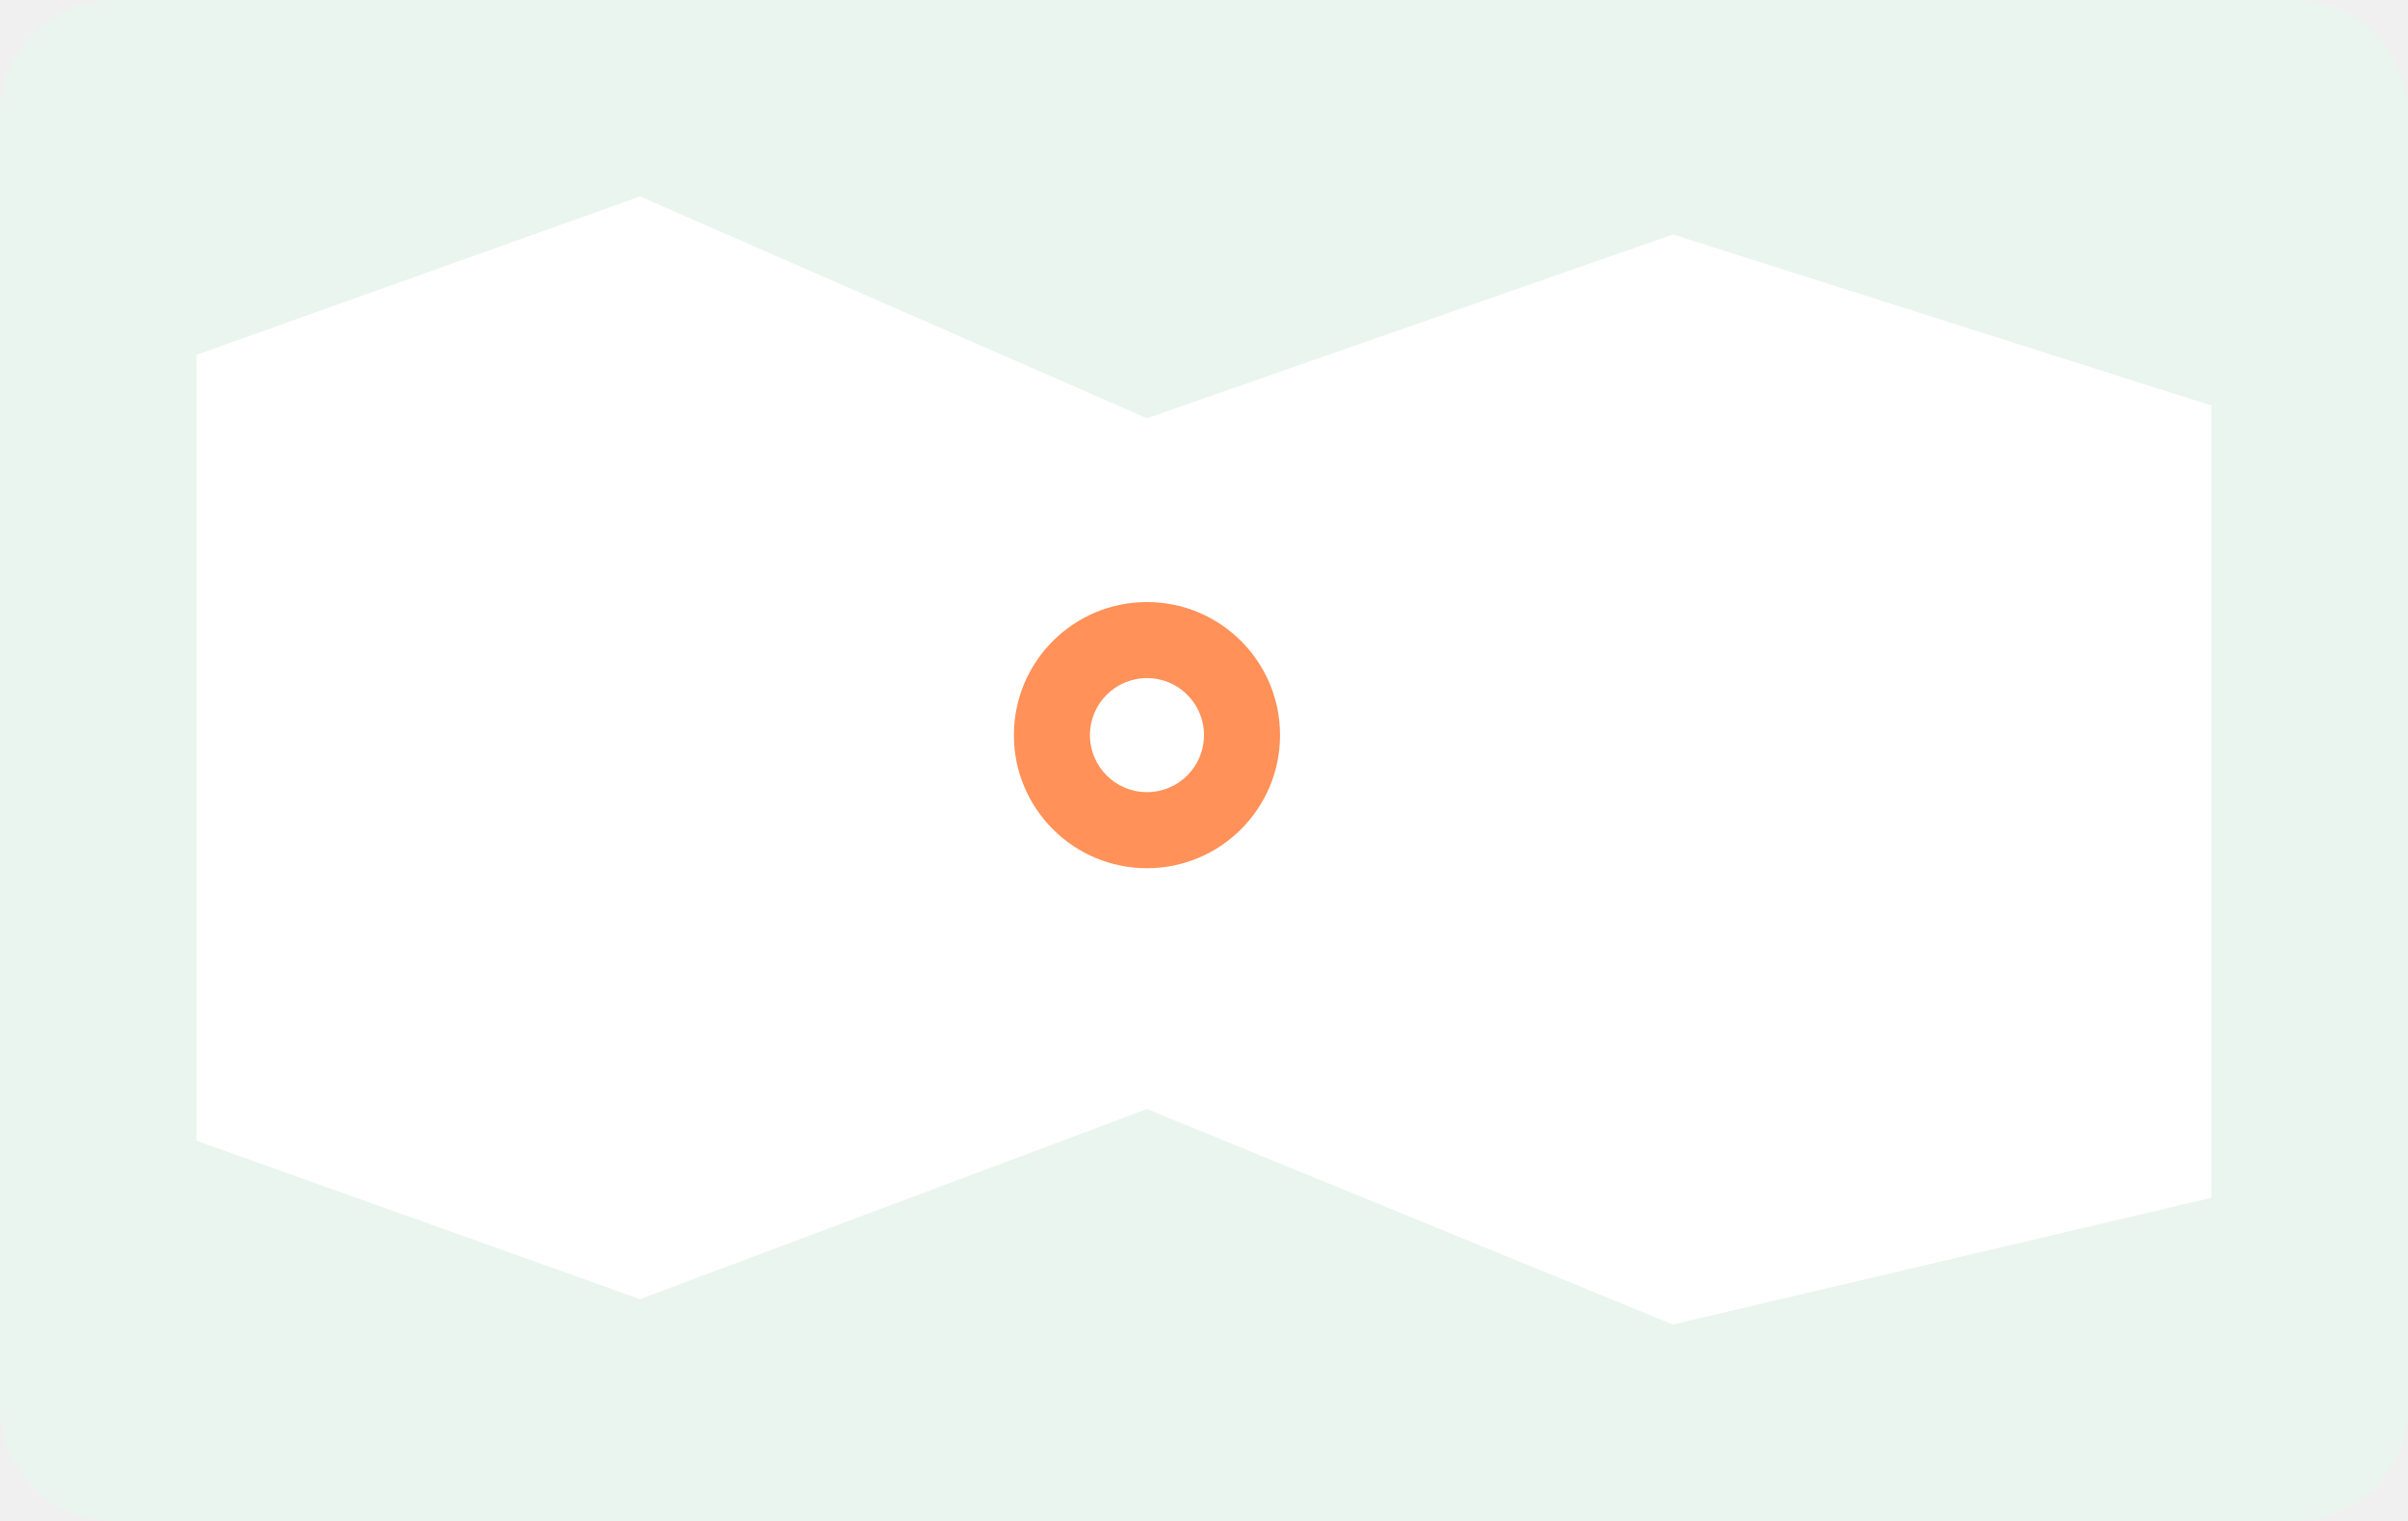
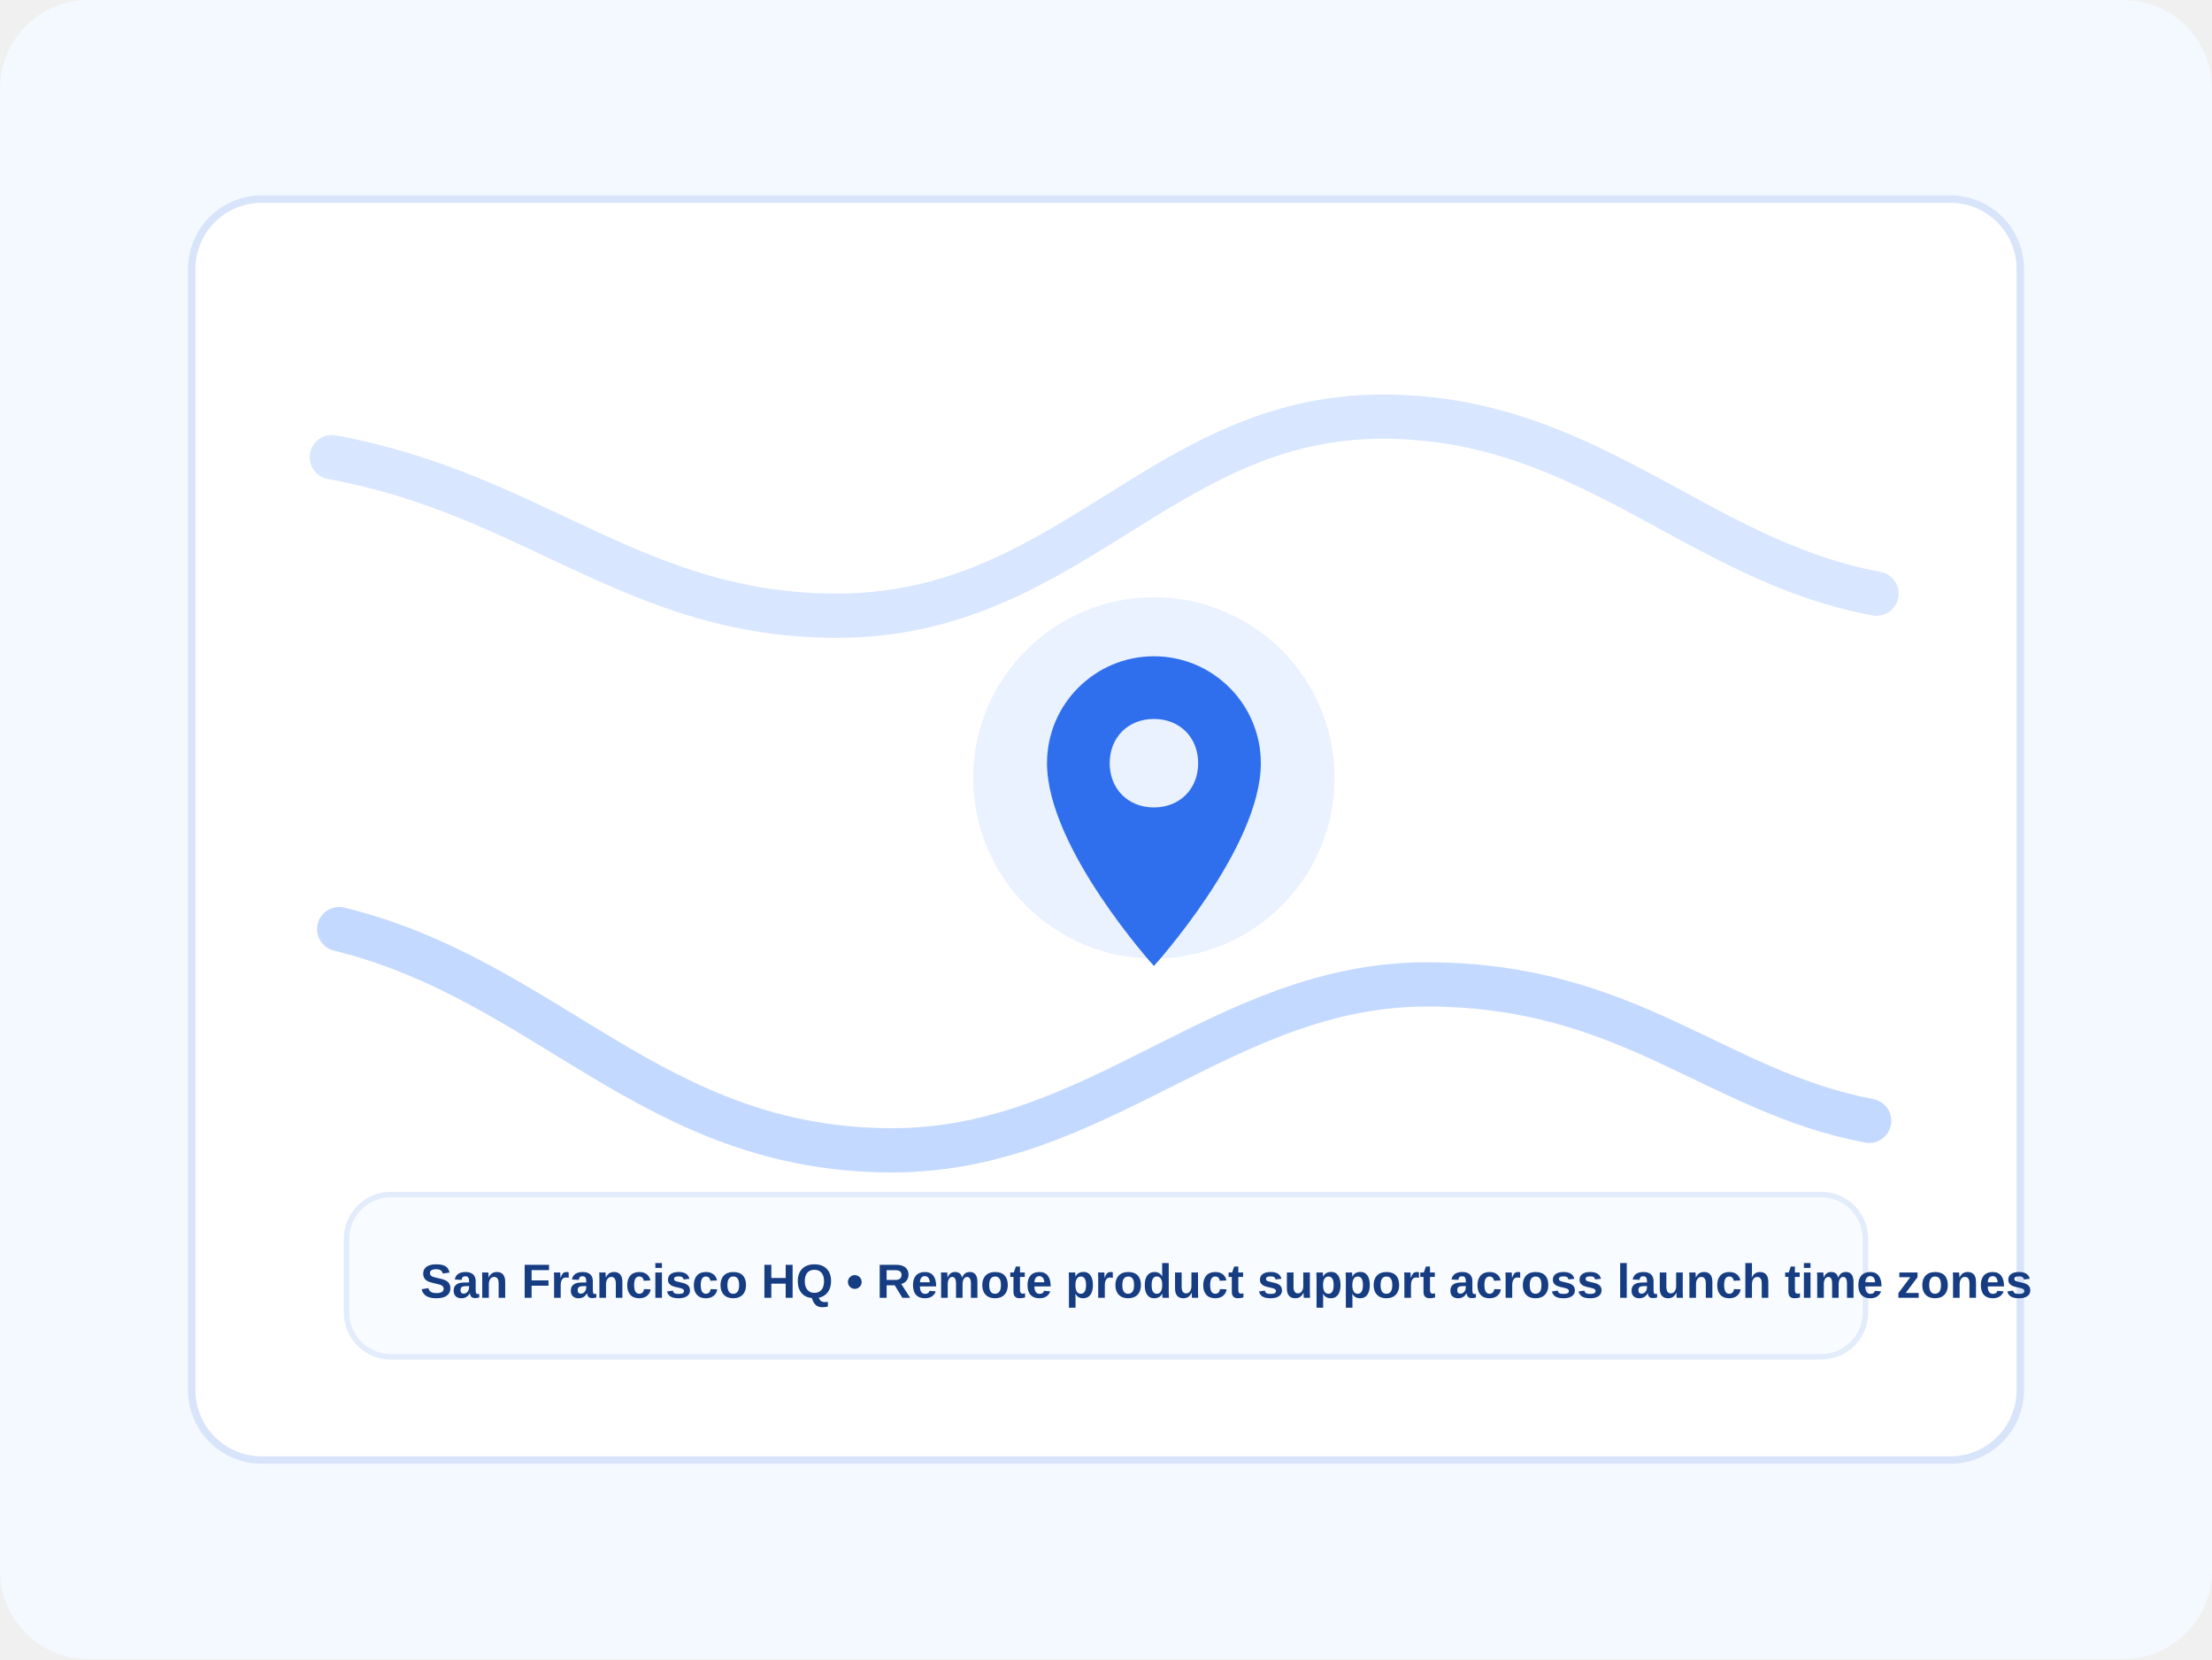
- <svg xmlns="http://www.w3.org/2000/svg" width="760" height="480" viewBox="0 0 760 480" fill="none">
-   <rect width="760" height="480" rx="36" fill="#EAF5EF" />
-   <path d="M62 112L202 62L362 132L528 74L698 128V378L528 418L362 350L202 410L62 360V112Z" fill="#fff" />
-   <circle cx="362" cy="232" r="42" fill="#FF9159" />
-   <circle cx="362" cy="232" r="18" fill="white" />
+ <svg xmlns="http://www.w3.org/2000/svg" width="1200" height="900" viewBox="0 0 1200 900" fill="none">
+   <rect width="1200" height="900" rx="48" fill="#F4F8FF" />
+   <rect x="104" y="108" width="992" height="684" rx="38" fill="#fff" stroke="#D8E4FA" stroke-width="4" />
+   <path d="M180 248c110 20 164 86 274 86 126 0 176-108 296-108 112 0 170 78 268 96" stroke="#D8E6FF" stroke-width="24" stroke-linecap="round" />
+   <path d="M184 504c114 28 170 120 300 120 112 0 180-90 290-90 110 0 156 58 240 74" stroke="#C4D9FF" stroke-width="24" stroke-linecap="round" />
+   <circle cx="626" cy="422" r="98" fill="#EAF1FF" />
+   <path d="M626 356c-32 0-58 26-58 58 0 46 58 110 58 110s58-64 58-110c0-32-26-58-58-58Zm0 82c-14 0-24-10-24-24s10-24 24-24 24 10 24 24-10 24-24 24Z" fill="#2F6FED" />
+   <rect x="188" y="648" width="824" height="88" rx="24" fill="#F8FBFF" stroke="#E2ECFB" stroke-width="3" />
+   <text x="228" y="704" fill="#163C82" font-family="Arial, sans-serif" font-size="26" font-weight="700">San Francisco HQ • Remote product support across launch time zones</text>
</svg>
